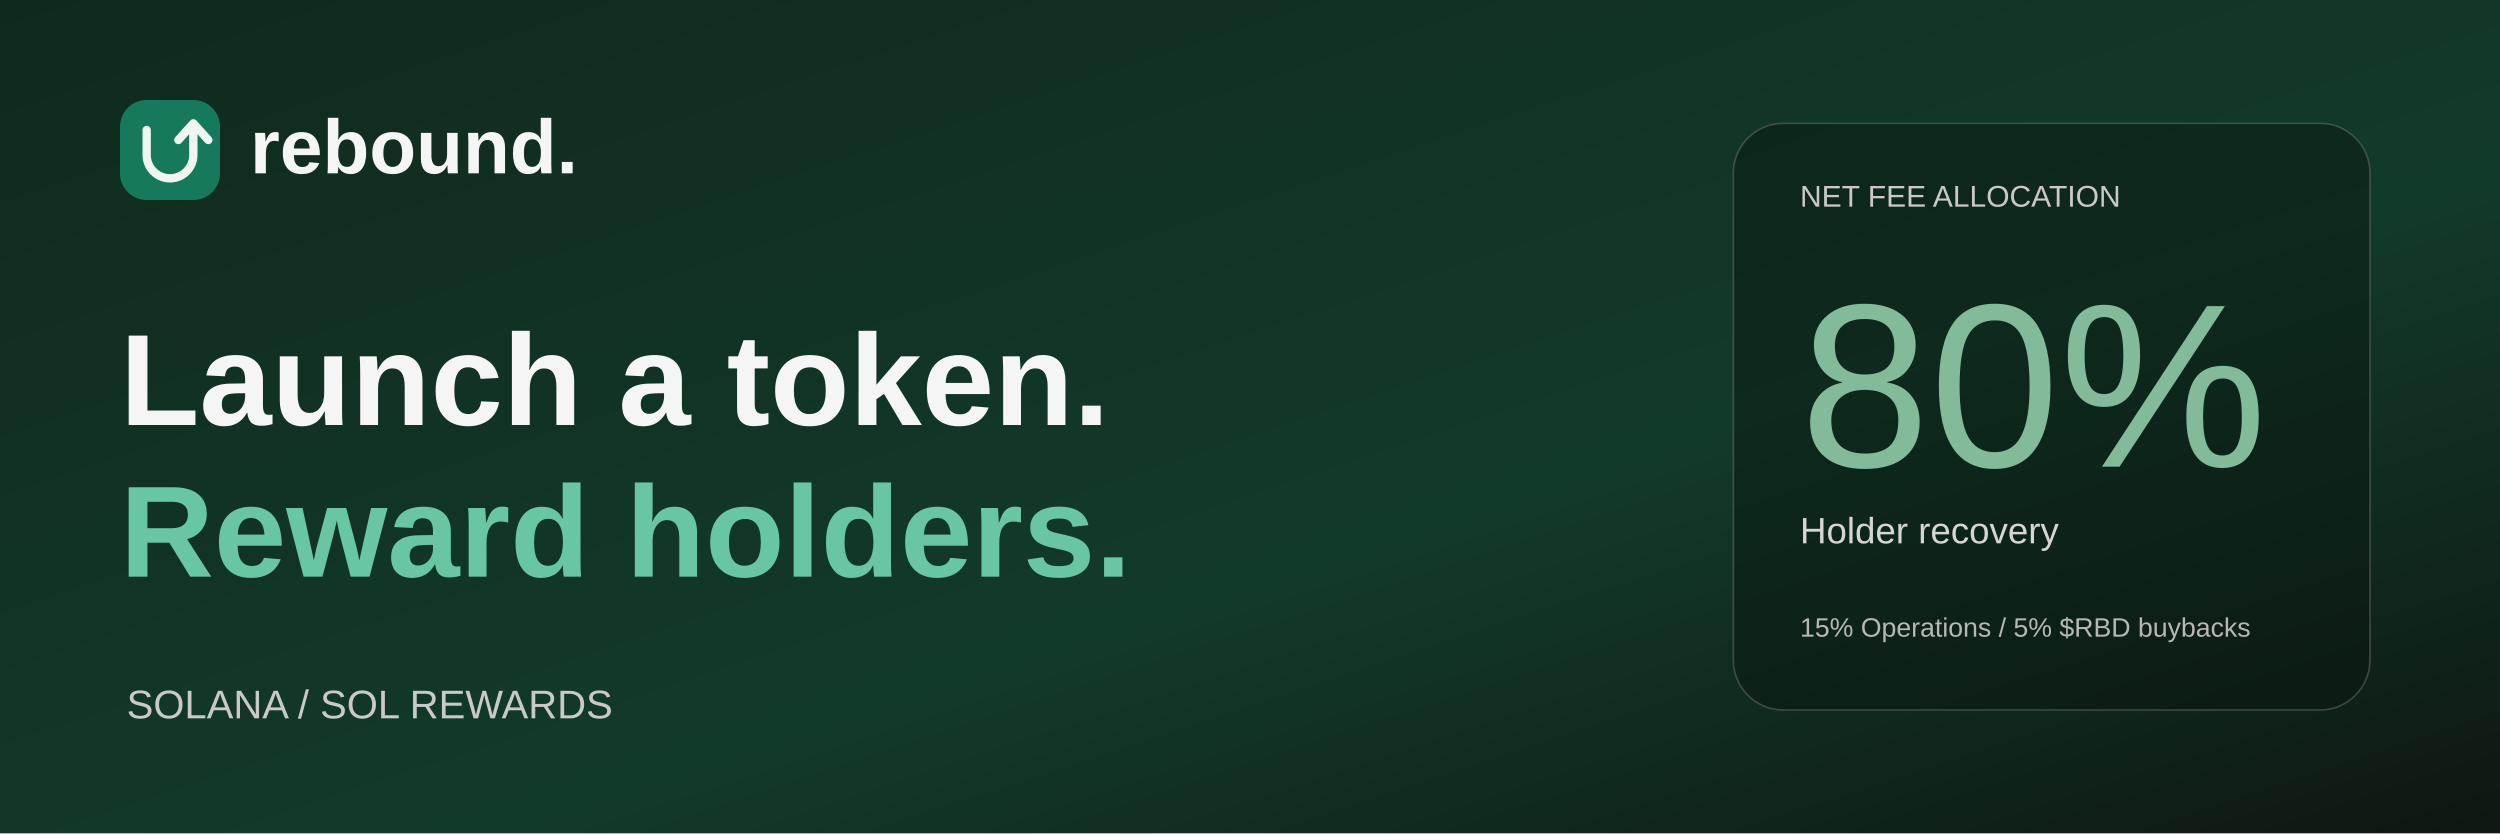
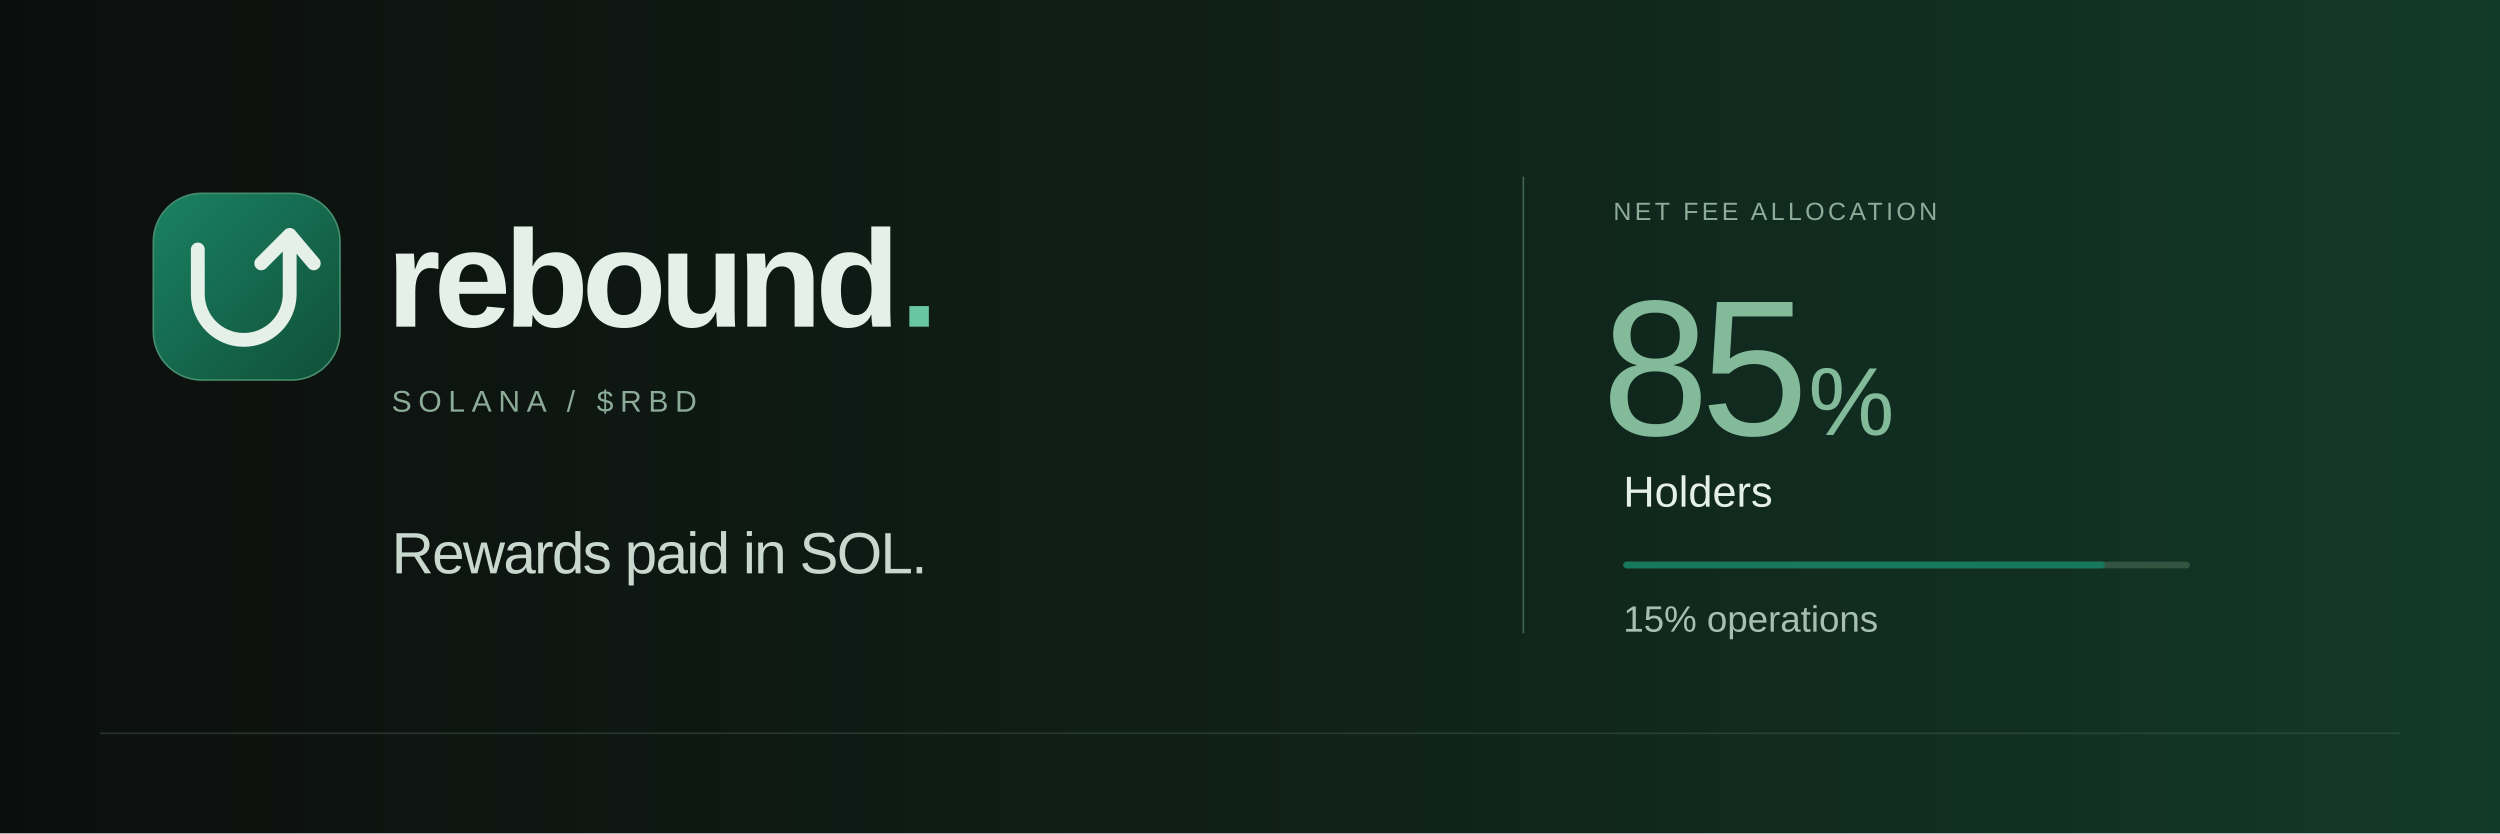
<svg xmlns="http://www.w3.org/2000/svg" width="1500" height="500" viewBox="0 0 1500 500" role="img" aria-labelledby="title desc">
  <defs>
-     <linearGradient id="bg" x2="1" y2="1">
-       <stop stop-color="#10291d" />
-       <stop offset=".6" stop-color="#123a2a" />
-       <stop offset="1" stop-color="#0e1712" />
+     <linearGradient id="bg" x1="0" y1="0" x2="1" y2="0">
+       <stop stop-color="#0c0e0d" />
+       <stop offset=".58" stop-color="#10231a" />
+       <stop offset="1" stop-color="#123a2a" />
    </linearGradient>
-     <linearGradient id="emerald">
-       <stop stop-color="#68c6a2" />
-       <stop offset="1" stop-color="#68c6a2" />
+     <linearGradient id="tile" x2="1" y2="1">
+       <stop stop-color="#1a8262" />
+       <stop offset="1" stop-color="#104f39" />
    </linearGradient>
  </defs>
  <rect width="1500" height="500" fill="url(#bg)" />
-   <rect x="72" y="60" width="60" height="60" rx="16" fill="#17795b" />
-   <path d="M88 78v15a14 14 0 0 0 28 0V75m-9 9 9-10 9 10" fill="none" stroke="#f1f5f2" stroke-width="5" stroke-linecap="round" stroke-linejoin="round" />
-   <text x="150" y="104" fill="#f5f5f5" font-family="Arial,sans-serif" font-size="46" font-weight="700">rebound.</text>
-   <text x="72" y="255" fill="#f5f5f5" font-family="Arial,sans-serif" font-size="78" font-weight="700">Launch a token.</text>
-   <text x="72" y="346" fill="url(#emerald)" font-family="Arial,sans-serif" font-size="78" font-weight="700">Reward holders.</text>
-   <text x="76" y="431" fill="#c9c9c9" font-family="Arial,sans-serif" font-size="24">SOLANA / SOL REWARDS</text>
-   <rect x="1040" y="74" width="382" height="352" rx="30" fill="#0b140e" fill-opacity=".45" stroke="#838383" stroke-opacity=".4" />
-   <text x="1080" y="124" fill="#c9c9c9" font-family="Arial,sans-serif" font-size="18">NET FEE ALLOCATION</text>
-   <text x="1080" y="280" fill="#82ba9a" font-family="Arial,sans-serif" font-size="140">80%</text>
-   <text x="1080" y="326" fill="#d5d5d5" font-family="Arial,sans-serif" font-size="22">Holder recovery</text>
-   <text x="1080" y="382" fill="#b7b7b7" font-family="Arial,sans-serif" font-size="16">15% Operations / 5% $RBD buybacks</text>
+   <path d="M60 440H1440" stroke="#496652" stroke-opacity=".4" />
+   <rect x="92" y="116" width="112" height="112" rx="29" fill="url(#tile)" stroke="#458d6c" />
+   <g transform="translate(92 116) scale(.4375)">
+     <path d="M61 77v61a63 63 0 0 0 126 0V57m-39 39 39-39 33 39" fill="none" stroke="#e4f0e8" stroke-width="19" stroke-linecap="round" stroke-linejoin="round" />
+   </g>
+   <text x="232" y="196" fill="#e4f0e8" font-family="Arial,sans-serif" font-size="83" font-weight="700" letter-spacing="-4">rebound<tspan fill="#68c6a2">.</tspan>
+   </text>
+   <text x="235" y="247" fill="#8cab98" font-family="Arial,sans-serif" font-size="18" letter-spacing="4">SOLANA / $RBD</text>
+   <text x="235" y="344" fill="#c8d8ce" font-family="Arial,sans-serif" font-size="35" letter-spacing="-1">Rewards paid in SOL.</text>
+   <path d="M914 106V380" stroke="#42634e" />
+   <text x="968" y="132" fill="#8cab98" font-family="Arial,sans-serif" font-size="15" letter-spacing="2">NET FEE ALLOCATION</text>
+   <text x="961" y="261" fill="#83ba9a" font-family="Arial,sans-serif" font-size="116" font-weight="500" letter-spacing="-5">85<tspan font-size="58" letter-spacing="-1">%</tspan>
+   </text>
+   <text x="974" y="304" fill="#e4f0e8" font-family="Arial,sans-serif" font-size="26">Holders</text>
+   <rect x="974" y="337" width="340" height="4" rx="2" fill="#345442" />
+   <rect x="974" y="337" width="289" height="4" rx="2" fill="#17795b" />
+   <text x="974" y="379" fill="#a7bfb0" font-family="Arial,sans-serif" font-size="22">15% operations</text>
</svg>
